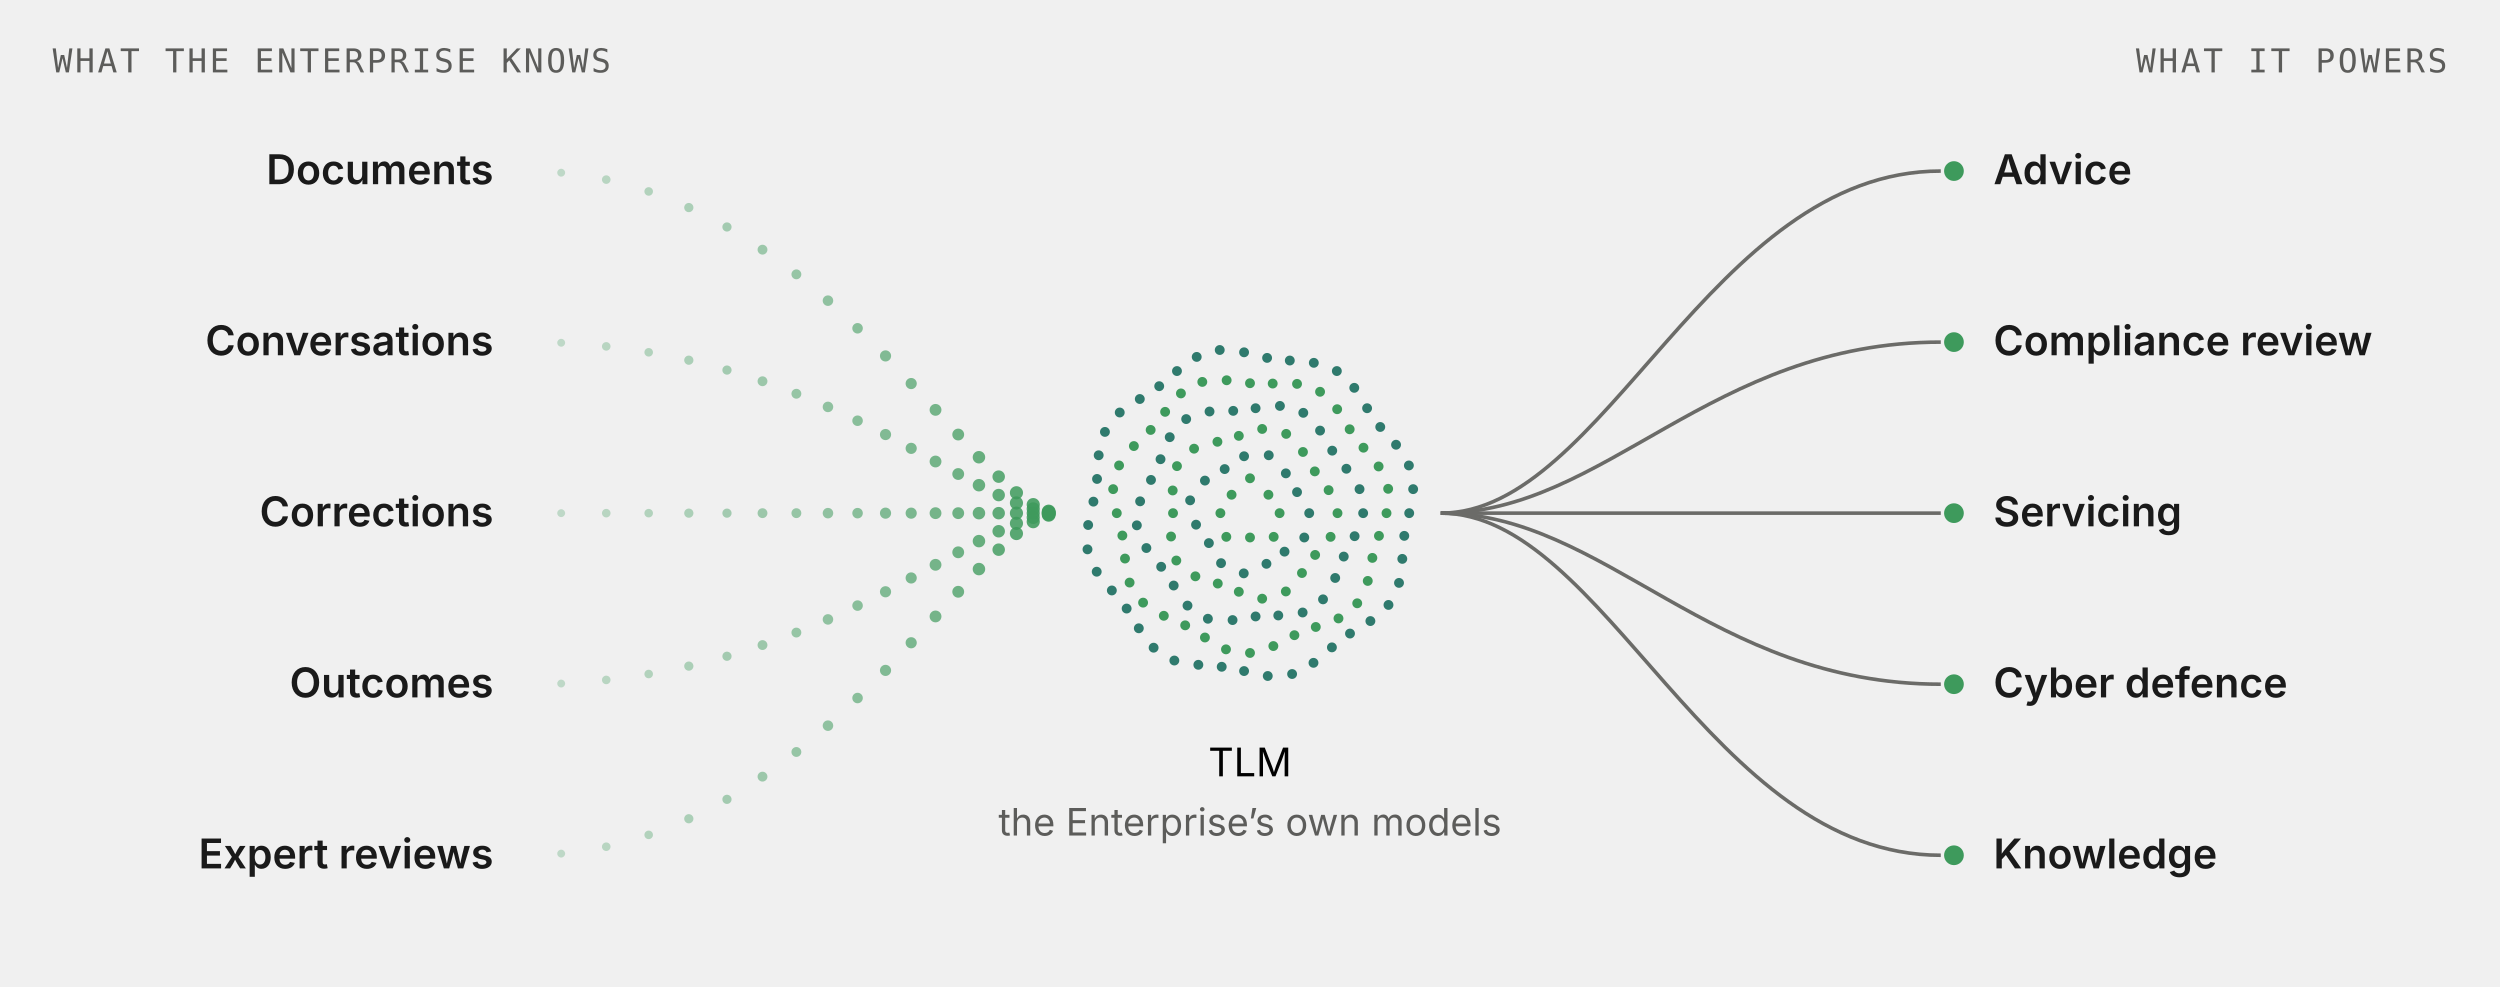
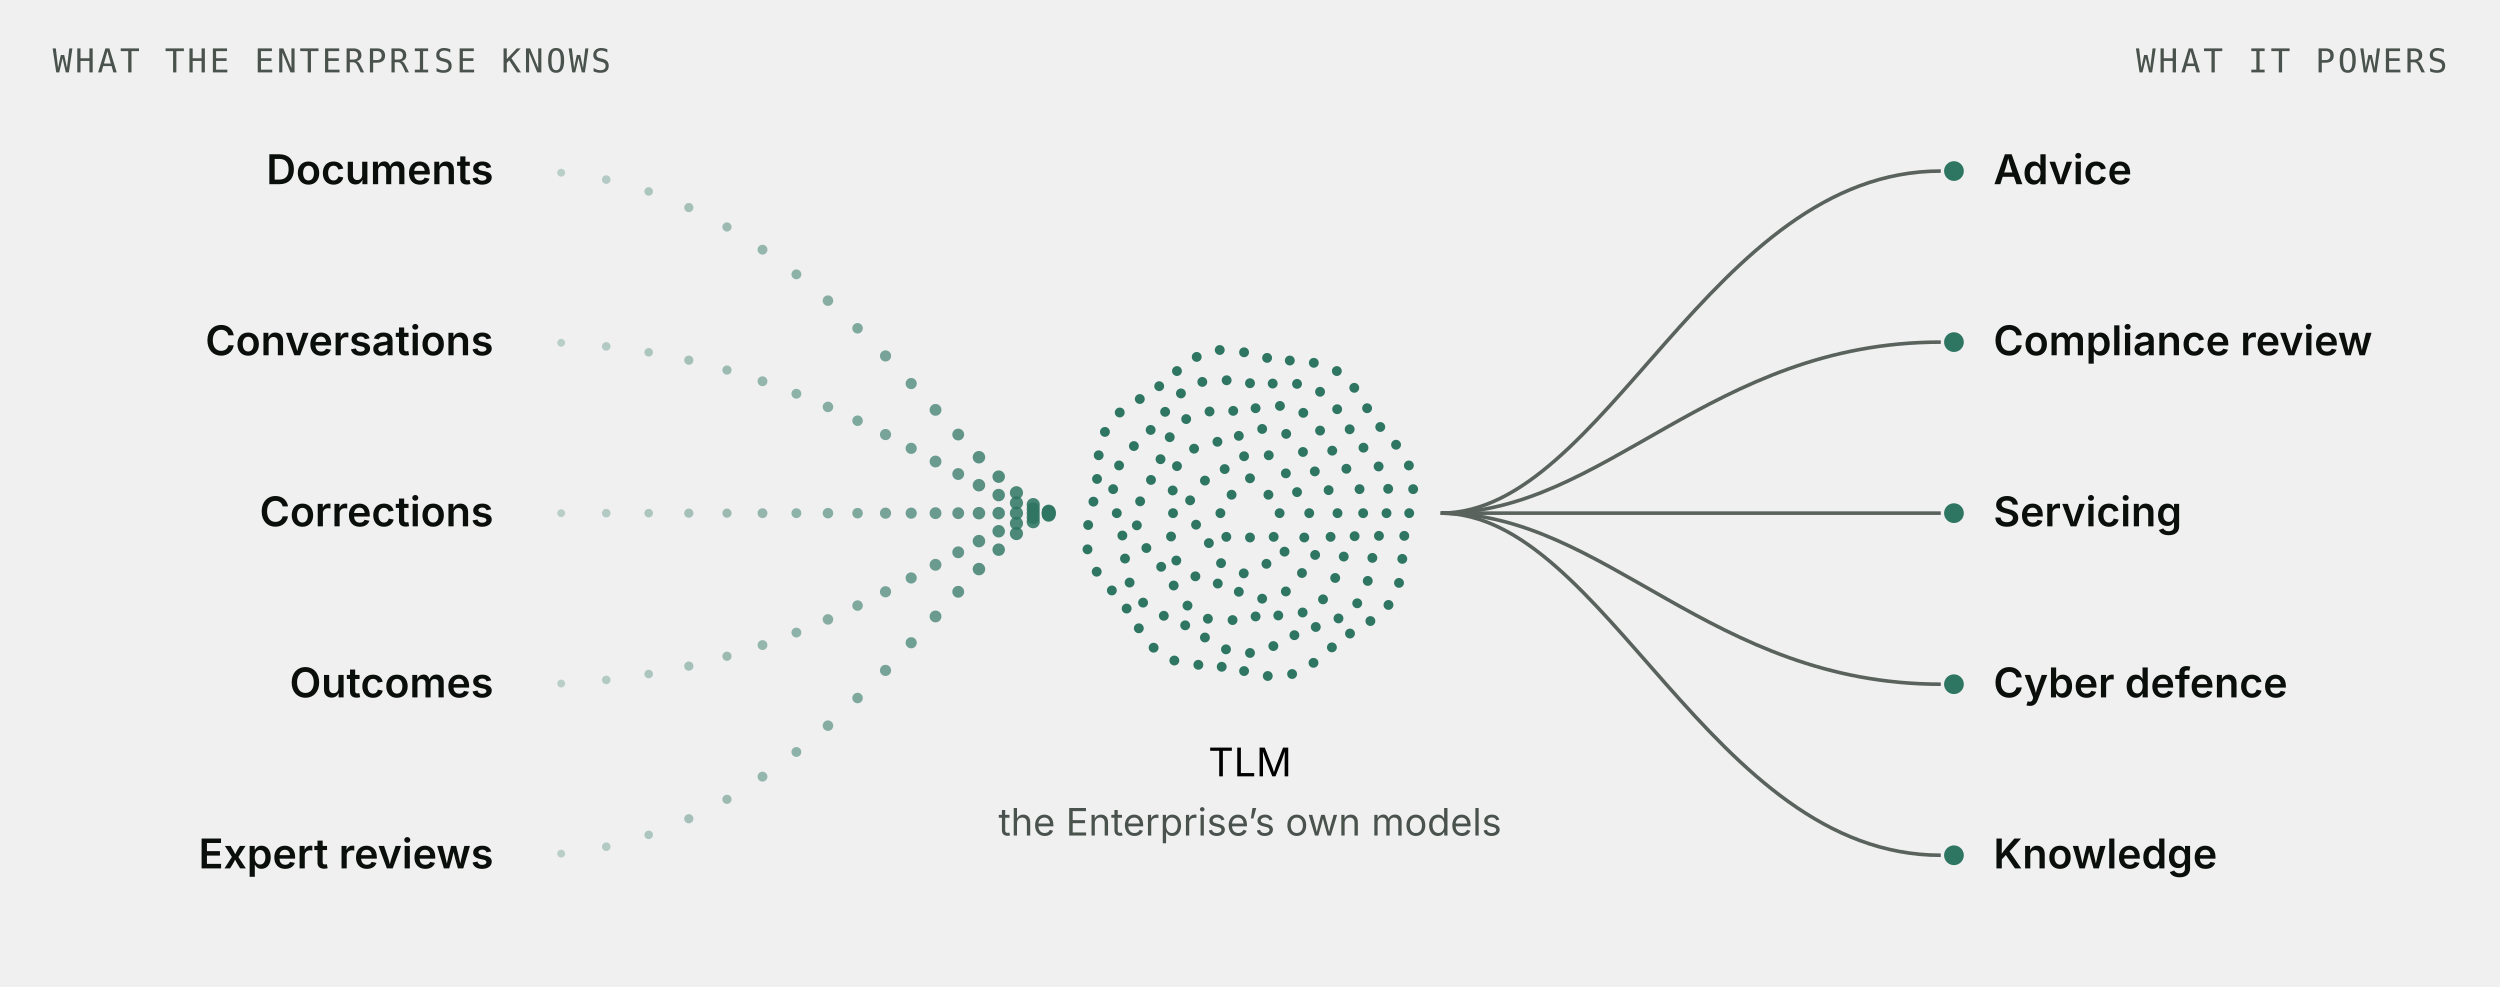
<svg xmlns="http://www.w3.org/2000/svg" width="760" height="300" viewBox="0 0 760 300" role="img" aria-label="What the Enterprise knows (documents, conversations, corrections, outcomes, expert reviews) gathers into TLM, the Enterprise’s own models, which power advice, compliance review, servicing, cyber defence and knowledge.">
-   <style>svg{display:block;width:100%;height:auto;color:#1A1A1A}text{font-family:Inter,system-ui,sans-serif}.nd{fill:#F2F2EF;stroke:#E6E6E2;stroke-width:1}.nd-key{stroke:#6CB769;stroke-width:1.4}.nd-strong{fill:#1B5128}.vd-good{stroke:#2F7A6D}.vd-crit{stroke:#C4262E}.vd-neutral{stroke:#8A8A88}.ln{stroke:#6B6B68;stroke-width:1.1;fill:none}.ln-d{stroke-dasharray:4 4}.ah{fill:#6B6B68}.gl{fill:none;stroke-width:1.3;stroke-linecap:round;stroke-linejoin:round}.s-good{stroke:#2F7A6D}.s-crit{stroke:#C4262E}.s-info{stroke:#477C8B}.s-neutral{stroke:#8A8A88}.t1{font-size:12.5px;font-weight:600;fill:#1A1A1A}.t1s{font-size:12px;font-weight:600;fill:#1A1A1A}.t2{font-size:11.5px;fill:#5C5C5A}.t3{font-size:10.5px;fill:#8A8A88}.tm{font-family:'JetBrains Mono',ui-monospace,monospace;font-size:11.5px;fill:#1A1A1A}.t-on{font-size:13px;font-weight:600;fill:#FFFFFF}.cap{font-family:'JetBrains Mono',ui-monospace,monospace;font-size:10px;letter-spacing:.08em;fill:#5C5C5A;text-transform:none}.c-brand{fill:#3E9A5C}.c-teal{fill:#2F7A6D}.c-muted{fill:#8A8A88}.c-red{fill:#C4262E}text{font-family:Inter,sans-serif}</style>
+   <style>svg{display:block;width:100%;height:auto;color:#0B0F0C}text{font-family:Inter,system-ui,sans-serif}.nd{fill:#EFF2F0;stroke:#E3E7E4;stroke-width:1}.nd-key{stroke:#4F917C;stroke-width:1.4}.nd-strong{fill:#18493D}.vd-good{stroke:#16754F}.vd-crit{stroke:#D04408}.vd-neutral{stroke:#68716B}.ln{stroke:#59625C;stroke-width:1.1;fill:none}.ln-d{stroke-dasharray:4 4}.ah{fill:#59625C}.gl{fill:none;stroke-width:1.3;stroke-linecap:round;stroke-linejoin:round}.s-good{stroke:#16754F}.s-crit{stroke:#D04408}.s-info{stroke:#2E5E8C}.s-neutral{stroke:#68716B}.t1{font-size:12.5px;font-weight:600;fill:#0B0F0C}.t1s{font-size:12px;font-weight:600;fill:#0B0F0C}.t2{font-size:11.5px;fill:#4A524D}.t3{font-size:10.5px;fill:#68716B}.tm{font-family:'JetBrains Mono',ui-monospace,monospace;font-size:11.5px;fill:#0B0F0C}.t-on{font-size:13px;font-weight:600;fill:#FFFFFF}.cap{font-family:'JetBrains Mono',ui-monospace,monospace;font-size:10px;letter-spacing:.08em;fill:#4A524D;text-transform:none}.c-brand{fill:#2E7562}.c-teal{fill:#2E7562}.c-muted{fill:#68716B}.c-red{fill:#D04408}text{font-family:Inter,sans-serif}</style>
  <text class="cap" x="16" y="22">WHAT THE ENTERPRISE KNOWS</text>
  <text class="cap" x="744" y="22" text-anchor="end">WHAT IT POWERS</text>
  <text class="t1" x="150" y="56" text-anchor="end">Documents</text>
  <circle class="c-brand" cx="170.6" cy="52.5" r="1.2" opacity="0.28" />
  <circle class="c-brand" cx="184.3" cy="54.6" r="1.3" opacity="0.32" />
  <circle class="c-brand" cx="197.2" cy="58.2" r="1.3" opacity="0.35" />
  <circle class="c-brand" cx="209.4" cy="63.1" r="1.4" opacity="0.39" />
  <circle class="c-brand" cx="221" cy="69" r="1.4" opacity="0.43" />
  <circle class="c-brand" cx="231.8" cy="75.9" r="1.5" opacity="0.47" />
  <circle class="c-brand" cx="242.1" cy="83.4" r="1.5" opacity="0.51" />
  <circle class="c-brand" cx="251.7" cy="91.4" r="1.6" opacity="0.54" />
  <circle class="c-brand" cx="260.7" cy="99.8" r="1.6" opacity="0.58" />
  <circle class="c-brand" cx="269.2" cy="108.2" r="1.7" opacity="0.62" />
  <circle class="c-brand" cx="277" cy="116.6" r="1.7" opacity="0.66" />
  <circle class="c-brand" cx="284.4" cy="124.6" r="1.8" opacity="0.69" />
  <circle class="c-brand" cx="291.3" cy="132.1" r="1.8" opacity="0.73" />
  <circle class="c-brand" cx="297.6" cy="139" r="1.9" opacity="0.77" />
  <circle class="c-brand" cx="303.6" cy="144.9" r="1.9" opacity="0.81" />
  <circle class="c-brand" cx="309" cy="149.8" r="2" opacity="0.85" />
  <circle class="c-brand" cx="314.1" cy="153.4" r="2" opacity="0.88" />
  <circle class="c-brand" cx="318.8" cy="155.5" r="2.1" opacity="0.92" />
  <text class="t1" x="150" y="108" text-anchor="end">Conversations</text>
  <circle class="c-brand" cx="170.6" cy="104.2" r="1.2" opacity="0.28" />
  <circle class="c-brand" cx="184.3" cy="105.3" r="1.3" opacity="0.32" />
  <circle class="c-brand" cx="197.2" cy="107.1" r="1.3" opacity="0.35" />
  <circle class="c-brand" cx="209.4" cy="109.5" r="1.4" opacity="0.39" />
  <circle class="c-brand" cx="221" cy="112.5" r="1.4" opacity="0.43" />
  <circle class="c-brand" cx="231.8" cy="115.9" r="1.5" opacity="0.47" />
  <circle class="c-brand" cx="242.1" cy="119.7" r="1.5" opacity="0.51" />
  <circle class="c-brand" cx="251.7" cy="123.7" r="1.6" opacity="0.54" />
  <circle class="c-brand" cx="260.7" cy="127.9" r="1.6" opacity="0.58" />
  <circle class="c-brand" cx="269.2" cy="132.1" r="1.7" opacity="0.62" />
  <circle class="c-brand" cx="277" cy="136.3" r="1.7" opacity="0.66" />
  <circle class="c-brand" cx="284.4" cy="140.3" r="1.8" opacity="0.69" />
  <circle class="c-brand" cx="291.3" cy="144.1" r="1.8" opacity="0.73" />
  <circle class="c-brand" cx="297.6" cy="147.5" r="1.9" opacity="0.77" />
  <circle class="c-brand" cx="303.6" cy="150.5" r="1.9" opacity="0.81" />
  <circle class="c-brand" cx="309" cy="152.9" r="2" opacity="0.85" />
  <circle class="c-brand" cx="314.1" cy="154.7" r="2" opacity="0.88" />
  <circle class="c-brand" cx="318.8" cy="155.8" r="2.1" opacity="0.92" />
  <text class="t1" x="150" y="160" text-anchor="end">Corrections</text>
  <circle class="c-brand" cx="170.6" cy="156" r="1.2" opacity="0.28" />
  <circle class="c-brand" cx="184.3" cy="156" r="1.3" opacity="0.32" />
  <circle class="c-brand" cx="197.2" cy="156" r="1.3" opacity="0.35" />
  <circle class="c-brand" cx="209.4" cy="156" r="1.4" opacity="0.39" />
  <circle class="c-brand" cx="221" cy="156" r="1.4" opacity="0.43" />
  <circle class="c-brand" cx="231.8" cy="156" r="1.5" opacity="0.47" />
  <circle class="c-brand" cx="242.1" cy="156" r="1.5" opacity="0.51" />
  <circle class="c-brand" cx="251.7" cy="156" r="1.6" opacity="0.54" />
  <circle class="c-brand" cx="260.7" cy="156" r="1.6" opacity="0.58" />
  <circle class="c-brand" cx="269.2" cy="156" r="1.7" opacity="0.62" />
  <circle class="c-brand" cx="277" cy="156" r="1.7" opacity="0.66" />
  <circle class="c-brand" cx="284.4" cy="156" r="1.8" opacity="0.69" />
  <circle class="c-brand" cx="291.3" cy="156" r="1.8" opacity="0.73" />
  <circle class="c-brand" cx="297.6" cy="156" r="1.9" opacity="0.77" />
  <circle class="c-brand" cx="303.6" cy="156" r="1.9" opacity="0.81" />
  <circle class="c-brand" cx="309" cy="156" r="2" opacity="0.85" />
  <circle class="c-brand" cx="314.1" cy="156" r="2" opacity="0.88" />
  <circle class="c-brand" cx="318.8" cy="156" r="2.1" opacity="0.92" />
  <text class="t1" x="150" y="212" text-anchor="end">Outcomes</text>
  <circle class="c-brand" cx="170.6" cy="207.8" r="1.2" opacity="0.28" />
  <circle class="c-brand" cx="184.3" cy="206.7" r="1.3" opacity="0.32" />
  <circle class="c-brand" cx="197.2" cy="204.9" r="1.3" opacity="0.35" />
  <circle class="c-brand" cx="209.4" cy="202.5" r="1.4" opacity="0.39" />
  <circle class="c-brand" cx="221" cy="199.5" r="1.4" opacity="0.43" />
  <circle class="c-brand" cx="231.8" cy="196.1" r="1.5" opacity="0.47" />
  <circle class="c-brand" cx="242.1" cy="192.3" r="1.5" opacity="0.51" />
  <circle class="c-brand" cx="251.7" cy="188.3" r="1.6" opacity="0.54" />
  <circle class="c-brand" cx="260.7" cy="184.1" r="1.6" opacity="0.58" />
  <circle class="c-brand" cx="269.2" cy="179.9" r="1.7" opacity="0.62" />
  <circle class="c-brand" cx="277" cy="175.7" r="1.7" opacity="0.66" />
  <circle class="c-brand" cx="284.4" cy="171.7" r="1.8" opacity="0.69" />
  <circle class="c-brand" cx="291.3" cy="167.9" r="1.8" opacity="0.73" />
  <circle class="c-brand" cx="297.6" cy="164.5" r="1.9" opacity="0.77" />
  <circle class="c-brand" cx="303.6" cy="161.5" r="1.9" opacity="0.81" />
  <circle class="c-brand" cx="309" cy="159.1" r="2" opacity="0.85" />
  <circle class="c-brand" cx="314.1" cy="157.3" r="2" opacity="0.88" />
  <circle class="c-brand" cx="318.8" cy="156.2" r="2.1" opacity="0.92" />
  <text class="t1" x="150" y="264" text-anchor="end">Expert reviews</text>
  <circle class="c-brand" cx="170.6" cy="259.5" r="1.2" opacity="0.28" />
  <circle class="c-brand" cx="184.3" cy="257.4" r="1.3" opacity="0.32" />
  <circle class="c-brand" cx="197.2" cy="253.8" r="1.3" opacity="0.35" />
  <circle class="c-brand" cx="209.4" cy="248.9" r="1.4" opacity="0.39" />
  <circle class="c-brand" cx="221" cy="243" r="1.4" opacity="0.43" />
  <circle class="c-brand" cx="231.8" cy="236.1" r="1.5" opacity="0.47" />
  <circle class="c-brand" cx="242.1" cy="228.6" r="1.5" opacity="0.51" />
  <circle class="c-brand" cx="251.7" cy="220.6" r="1.6" opacity="0.54" />
  <circle class="c-brand" cx="260.7" cy="212.2" r="1.6" opacity="0.58" />
  <circle class="c-brand" cx="269.2" cy="203.8" r="1.7" opacity="0.62" />
  <circle class="c-brand" cx="277" cy="195.4" r="1.7" opacity="0.66" />
  <circle class="c-brand" cx="284.4" cy="187.4" r="1.8" opacity="0.69" />
  <circle class="c-brand" cx="291.3" cy="179.9" r="1.8" opacity="0.73" />
  <circle class="c-brand" cx="297.6" cy="173" r="1.9" opacity="0.77" />
  <circle class="c-brand" cx="303.6" cy="167.1" r="1.9" opacity="0.81" />
  <circle class="c-brand" cx="309" cy="162.2" r="2" opacity="0.85" />
  <circle class="c-brand" cx="314.1" cy="158.6" r="2" opacity="0.88" />
  <circle class="c-brand" cx="318.8" cy="156.5" r="2.1" opacity="0.92" />
  <circle class="c-brand" cx="389" cy="156" r="1.5" />
  <circle class="c-brand" cx="387.2" cy="163.2" r="1.5" />
  <circle class="c-brand" cx="380" cy="163.4" r="1.5" />
  <circle class="c-brand" cx="372.8" cy="163.2" r="1.5" />
  <circle class="c-brand" cx="371" cy="156" r="1.5" />
  <circle class="c-brand" cx="374.4" cy="150.4" r="1.5" />
  <circle class="c-brand" cx="380" cy="145.4" r="1.5" />
  <circle class="c-brand" cx="385.6" cy="150.4" r="1.5" />
  <circle class="c-teal" cx="398" cy="156" r="1.5" />
  <circle class="c-teal" cx="396.5" cy="163.4" r="1.5" />
  <circle class="c-teal" cx="390.5" cy="167.7" r="1.5" />
  <circle class="c-teal" cx="385" cy="171.4" r="1.5" />
  <circle class="c-teal" cx="378.1" cy="174.3" r="1.5" />
  <circle class="c-teal" cx="371.2" cy="171.2" r="1.5" />
  <circle class="c-teal" cx="367.5" cy="165.1" r="1.5" />
  <circle class="c-teal" cx="363.6" cy="159.5" r="1.5" />
  <circle class="c-teal" cx="361.8" cy="152.1" r="1.5" />
  <circle class="c-teal" cx="366.3" cy="146.1" r="1.5" />
  <circle class="c-teal" cx="372.3" cy="142.6" r="1.5" />
  <circle class="c-teal" cx="378.2" cy="138.7" r="1.5" />
  <circle class="c-teal" cx="385.7" cy="138.4" r="1.5" />
  <circle class="c-teal" cx="390.9" cy="143.9" r="1.5" />
  <circle class="c-teal" cx="394.3" cy="149.6" r="1.5" />
  <circle class="c-brand" cx="406.6" cy="156" r="1.5" />
  <circle class="c-brand" cx="404.5" cy="163.2" r="1.5" />
  <circle class="c-brand" cx="399.8" cy="168.7" r="1.5" />
  <circle class="c-brand" cx="395.8" cy="174.2" r="1.5" />
  <circle class="c-brand" cx="390.9" cy="179.8" r="1.5" />
  <circle class="c-brand" cx="383.7" cy="182" r="1.5" />
  <circle class="c-brand" cx="376.6" cy="179.9" r="1.5" />
  <circle class="c-brand" cx="370.2" cy="177.4" r="1.5" />
  <circle class="c-brand" cx="363.4" cy="175.2" r="1.5" />
  <circle class="c-brand" cx="357.6" cy="170.4" r="1.5" />
  <circle class="c-brand" cx="356" cy="163.1" r="1.5" />
  <circle class="c-brand" cx="356.6" cy="156" r="1.5" />
  <circle class="c-brand" cx="356.5" cy="149.1" r="1.5" />
  <circle class="c-brand" cx="357.8" cy="141.7" r="1.5" />
  <circle class="c-brand" cx="363" cy="136.4" r="1.5" />
  <circle class="c-brand" cx="370.1" cy="134.3" r="1.5" />
  <circle class="c-brand" cx="376.6" cy="132.5" r="1.5" />
  <circle class="c-brand" cx="383.7" cy="130.4" r="1.5" />
  <circle class="c-brand" cx="391" cy="131.9" r="1.5" />
  <circle class="c-brand" cx="396.1" cy="137.4" r="1.5" />
  <circle class="c-brand" cx="399.7" cy="143.3" r="1.5" />
  <circle class="c-brand" cx="403.9" cy="149" r="1.5" />
  <circle class="c-teal" cx="414.4" cy="156" r="1.5" />
  <circle class="c-teal" cx="411.8" cy="163" r="1.5" />
  <circle class="c-teal" cx="408.5" cy="169.2" r="1.5" />
  <circle class="c-teal" cx="405.9" cy="175.7" r="1.5" />
  <circle class="c-teal" cx="402.2" cy="182.2" r="1.5" />
  <circle class="c-teal" cx="396" cy="186.2" r="1.5" />
  <circle class="c-teal" cx="388.6" cy="187.1" r="1.5" />
  <circle class="c-teal" cx="381.7" cy="187.4" r="1.5" />
  <circle class="c-teal" cx="374.7" cy="188.5" r="1.5" />
  <circle class="c-teal" cx="367.2" cy="188.1" r="1.5" />
  <circle class="c-teal" cx="361" cy="184.1" r="1.5" />
  <circle class="c-teal" cx="356.8" cy="178" r="1.5" />
  <circle class="c-teal" cx="353" cy="172.3" r="1.5" />
  <circle class="c-teal" cx="348.5" cy="166.6" r="1.5" />
  <circle class="c-teal" cx="345.6" cy="159.7" r="1.5" />
  <circle class="c-teal" cx="346.6" cy="152.4" r="1.5" />
  <circle class="c-teal" cx="349.9" cy="145.9" r="1.5" />
  <circle class="c-teal" cx="352.8" cy="139.6" r="1.5" />
  <circle class="c-teal" cx="355.6" cy="132.9" r="1.5" />
  <circle class="c-teal" cx="360.6" cy="127.4" r="1.5" />
  <circle class="c-teal" cx="367.7" cy="125.1" r="1.5" />
  <circle class="c-teal" cx="374.9" cy="124.9" r="1.5" />
  <circle class="c-teal" cx="381.7" cy="124.1" r="1.5" />
  <circle class="c-teal" cx="389.1" cy="123.4" r="1.5" />
  <circle class="c-teal" cx="396.2" cy="125.5" r="1.5" />
  <circle class="c-teal" cx="401.3" cy="130.9" r="1.5" />
  <circle class="c-teal" cx="405" cy="137" r="1.5" />
  <circle class="c-teal" cx="409.3" cy="142.5" r="1.5" />
  <circle class="c-teal" cx="413.3" cy="148.7" r="1.5" />
  <circle class="c-brand" cx="421.5" cy="156" r="1.5" />
  <circle class="c-brand" cx="419.2" cy="162.9" r="1.5" />
  <circle class="c-brand" cx="417.2" cy="169.6" r="1.5" />
  <circle class="c-brand" cx="415.8" cy="176.6" r="1.5" />
  <circle class="c-brand" cx="412.6" cy="183.4" r="1.5" />
  <circle class="c-brand" cx="406.9" cy="188" r="1.5" />
  <circle class="c-brand" cx="400" cy="190.6" r="1.5" />
  <circle class="c-brand" cx="393.5" cy="193.1" r="1.5" />
  <circle class="c-brand" cx="387.1" cy="196.4" r="1.5" />
  <circle class="c-brand" cx="380" cy="198.5" r="1.5" />
  <circle class="c-brand" cx="372.7" cy="197.4" r="1.5" />
  <circle class="c-brand" cx="366.3" cy="193.8" r="1.5" />
  <circle class="c-brand" cx="360.3" cy="190.1" r="1.5" />
  <circle class="c-brand" cx="353.8" cy="187.2" r="1.5" />
  <circle class="c-brand" cx="347.5" cy="183.2" r="1.5" />
  <circle class="c-brand" cx="343.4" cy="177.1" r="1.5" />
  <circle class="c-brand" cx="342" cy="169.8" r="1.5" />
  <circle class="c-brand" cx="341.2" cy="162.8" r="1.5" />
  <circle class="c-brand" cx="339.5" cy="156" r="1.5" />
  <circle class="c-brand" cx="338.4" cy="148.7" r="1.5" />
  <circle class="c-brand" cx="340.2" cy="141.5" r="1.5" />
  <circle class="c-brand" cx="344.7" cy="135.6" r="1.5" />
  <circle class="c-brand" cx="349.8" cy="130.7" r="1.5" />
  <circle class="c-brand" cx="354.2" cy="125.2" r="1.5" />
  <circle class="c-brand" cx="359" cy="119.6" r="1.5" />
  <circle class="c-brand" cx="365.5" cy="116.1" r="1.5" />
  <circle class="c-brand" cx="372.9" cy="115.6" r="1.5" />
  <circle class="c-brand" cx="380" cy="116.5" r="1.5" />
  <circle class="c-brand" cx="386.9" cy="116.6" r="1.5" />
  <circle class="c-brand" cx="394.3" cy="116.7" r="1.5" />
  <circle class="c-brand" cx="401.3" cy="119.1" r="1.5" />
  <circle class="c-brand" cx="406.5" cy="124.4" r="1.5" />
  <circle class="c-brand" cx="410.3" cy="130.5" r="1.5" />
  <circle class="c-brand" cx="414.5" cy="136.1" r="1.5" />
  <circle class="c-brand" cx="419.1" cy="141.8" r="1.5" />
  <circle class="c-brand" cx="422" cy="148.6" r="1.5" />
  <circle class="c-teal" cx="428.4" cy="156" r="1.5" />
  <circle class="c-teal" cx="426.9" cy="162.9" r="1.5" />
  <circle class="c-teal" cx="426.3" cy="169.9" r="1.5" />
  <circle class="c-teal" cx="425.3" cy="177.2" r="1.5" />
  <circle class="c-teal" cx="422.1" cy="183.9" r="1.5" />
  <circle class="c-teal" cx="416.6" cy="188.8" r="1.5" />
  <circle class="c-teal" cx="410.4" cy="192.6" r="1.5" />
  <circle class="c-teal" cx="404.9" cy="196.8" r="1.5" />
  <circle class="c-teal" cx="399.3" cy="201.5" r="1.5" />
  <circle class="c-teal" cx="392.8" cy="204.9" r="1.5" />
  <circle class="c-teal" cx="385.4" cy="205.5" r="1.5" />
  <circle class="c-teal" cx="378.2" cy="204" r="1.5" />
  <circle class="c-teal" cx="371.4" cy="202.7" r="1.5" />
  <circle class="c-teal" cx="364.3" cy="202.1" r="1.5" />
  <circle class="c-teal" cx="357" cy="200.8" r="1.5" />
  <circle class="c-teal" cx="350.7" cy="196.9" r="1.5" />
  <circle class="c-teal" cx="346.2" cy="191" r="1.5" />
  <circle class="c-teal" cx="342.5" cy="185" r="1.5" />
  <circle class="c-teal" cx="338" cy="179.5" r="1.5" />
  <circle class="c-teal" cx="333.4" cy="173.8" r="1.5" />
  <circle class="c-teal" cx="330.6" cy="167" r="1.5" />
  <circle class="c-teal" cx="330.8" cy="159.6" r="1.5" />
  <circle class="c-teal" cx="332.4" cy="152.5" r="1.5" />
  <circle class="c-teal" cx="333.5" cy="145.6" r="1.5" />
  <circle class="c-teal" cx="334" cy="138.4" r="1.5" />
  <circle class="c-teal" cx="335.9" cy="131.3" r="1.5" />
  <circle class="c-teal" cx="340.4" cy="125.4" r="1.5" />
  <circle class="c-teal" cx="346.5" cy="121.3" r="1.5" />
  <circle class="c-teal" cx="352.4" cy="117.4" r="1.5" />
  <circle class="c-teal" cx="357.8" cy="112.8" r="1.5" />
  <circle class="c-teal" cx="363.8" cy="108.5" r="1.5" />
  <circle class="c-teal" cx="370.8" cy="106.4" r="1.5" />
  <circle class="c-teal" cx="378.2" cy="107.1" r="1.5" />
  <circle class="c-teal" cx="385.2" cy="108.8" r="1.5" />
  <circle class="c-teal" cx="392.1" cy="109.6" r="1.5" />
  <circle class="c-teal" cx="399.4" cy="110.3" r="1.5" />
  <circle class="c-teal" cx="406.4" cy="112.8" r="1.5" />
  <circle class="c-teal" cx="411.7" cy="117.9" r="1.5" />
  <circle class="c-teal" cx="415.6" cy="124.1" r="1.5" />
  <circle class="c-teal" cx="419.6" cy="129.8" r="1.5" />
  <circle class="c-teal" cx="424.4" cy="135.2" r="1.5" />
  <circle class="c-teal" cx="428.3" cy="141.5" r="1.5" />
  <circle class="c-teal" cx="429.6" cy="148.7" r="1.5" />
  <path class="ln" d="M438,156 C488,156 520,52 590,52" />
  <circle class="c-brand" cx="594" cy="52" r="3" />
  <text class="t1" x="606" y="56">Advice</text>
  <path class="ln" d="M438,156 C488,156 520,104 590,104" />
  <circle class="c-brand" cx="594" cy="104" r="3" />
  <text class="t1" x="606" y="108">Compliance review</text>
  <path class="ln" d="M438,156 C488,156 520,156 590,156" />
  <circle class="c-brand" cx="594" cy="156" r="3" />
  <text class="t1" x="606" y="160">Servicing</text>
  <path class="ln" d="M438,156 C488,156 520,208 590,208" />
  <circle class="c-brand" cx="594" cy="208" r="3" />
  <text class="t1" x="606" y="212">Cyber defence</text>
  <path class="ln" d="M438,156 C488,156 520,260 590,260" />
  <circle class="c-brand" cx="594" cy="260" r="3" />
  <text class="t1" x="606" y="264">Knowledge</text>
  <text class="tbig" x="380" y="236" text-anchor="middle">TLM</text>
  <text class="t2" x="380" y="254" text-anchor="middle">the Enterprise’s own models</text>
</svg>
